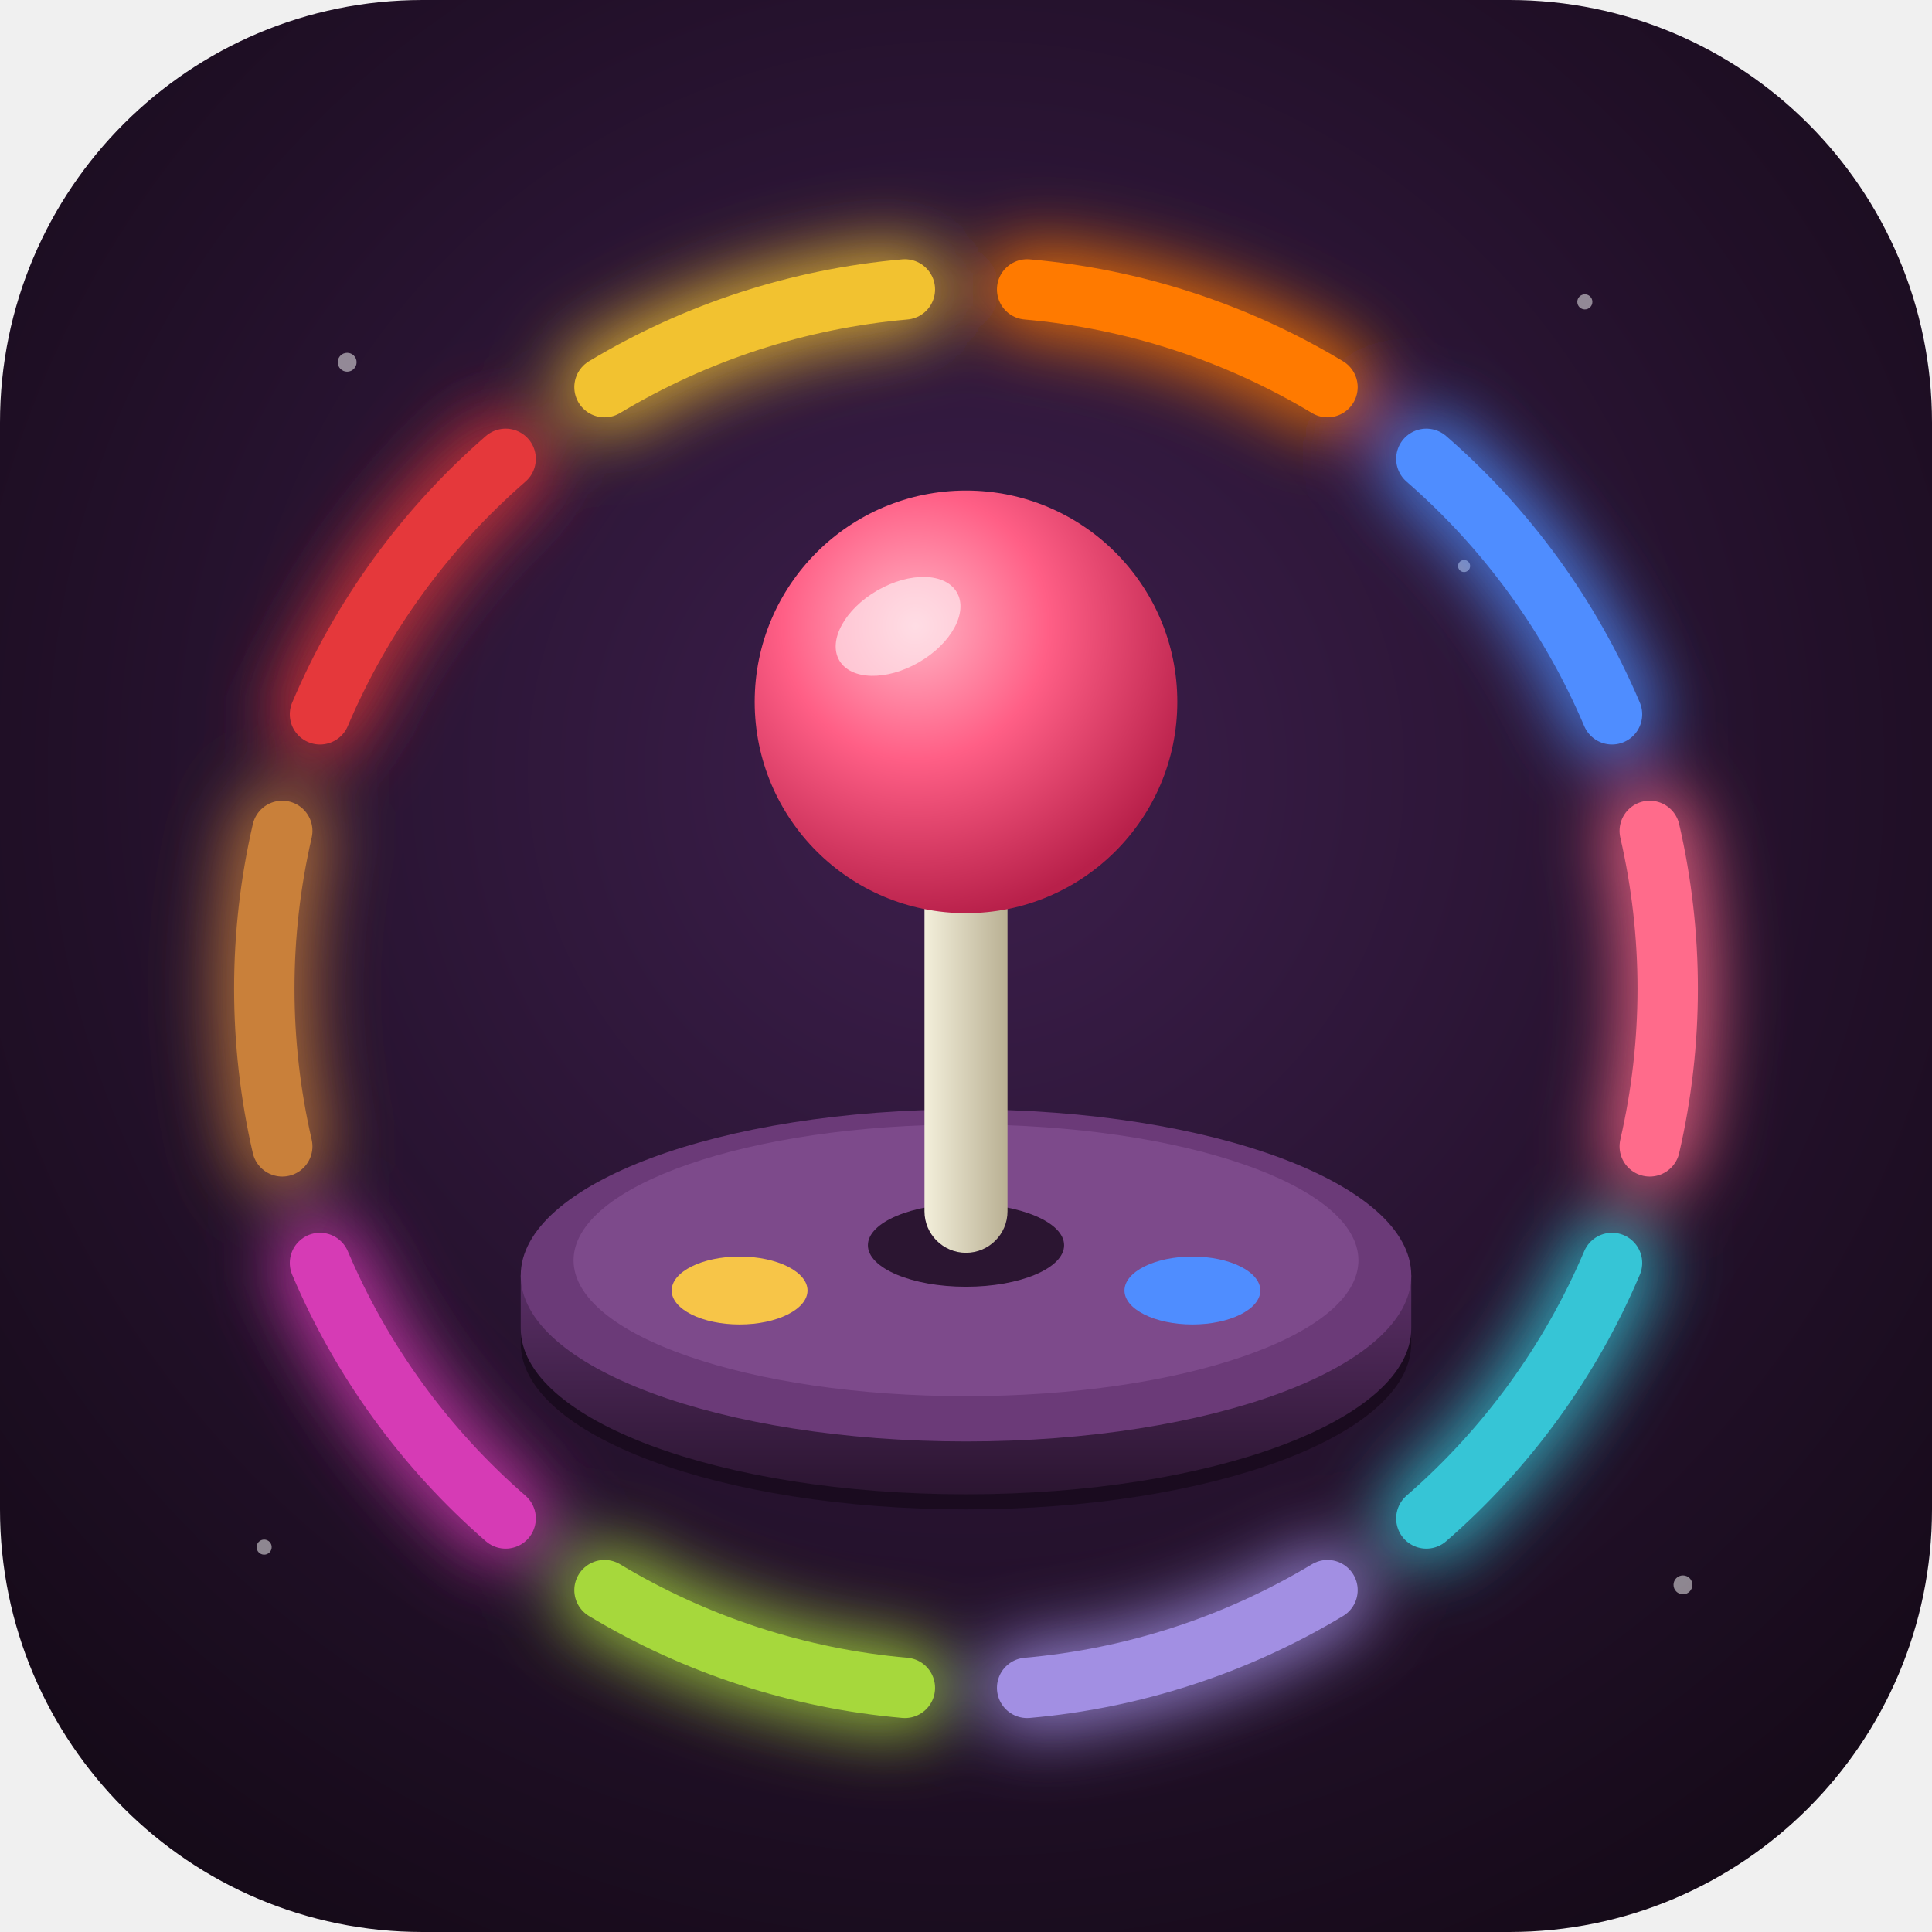
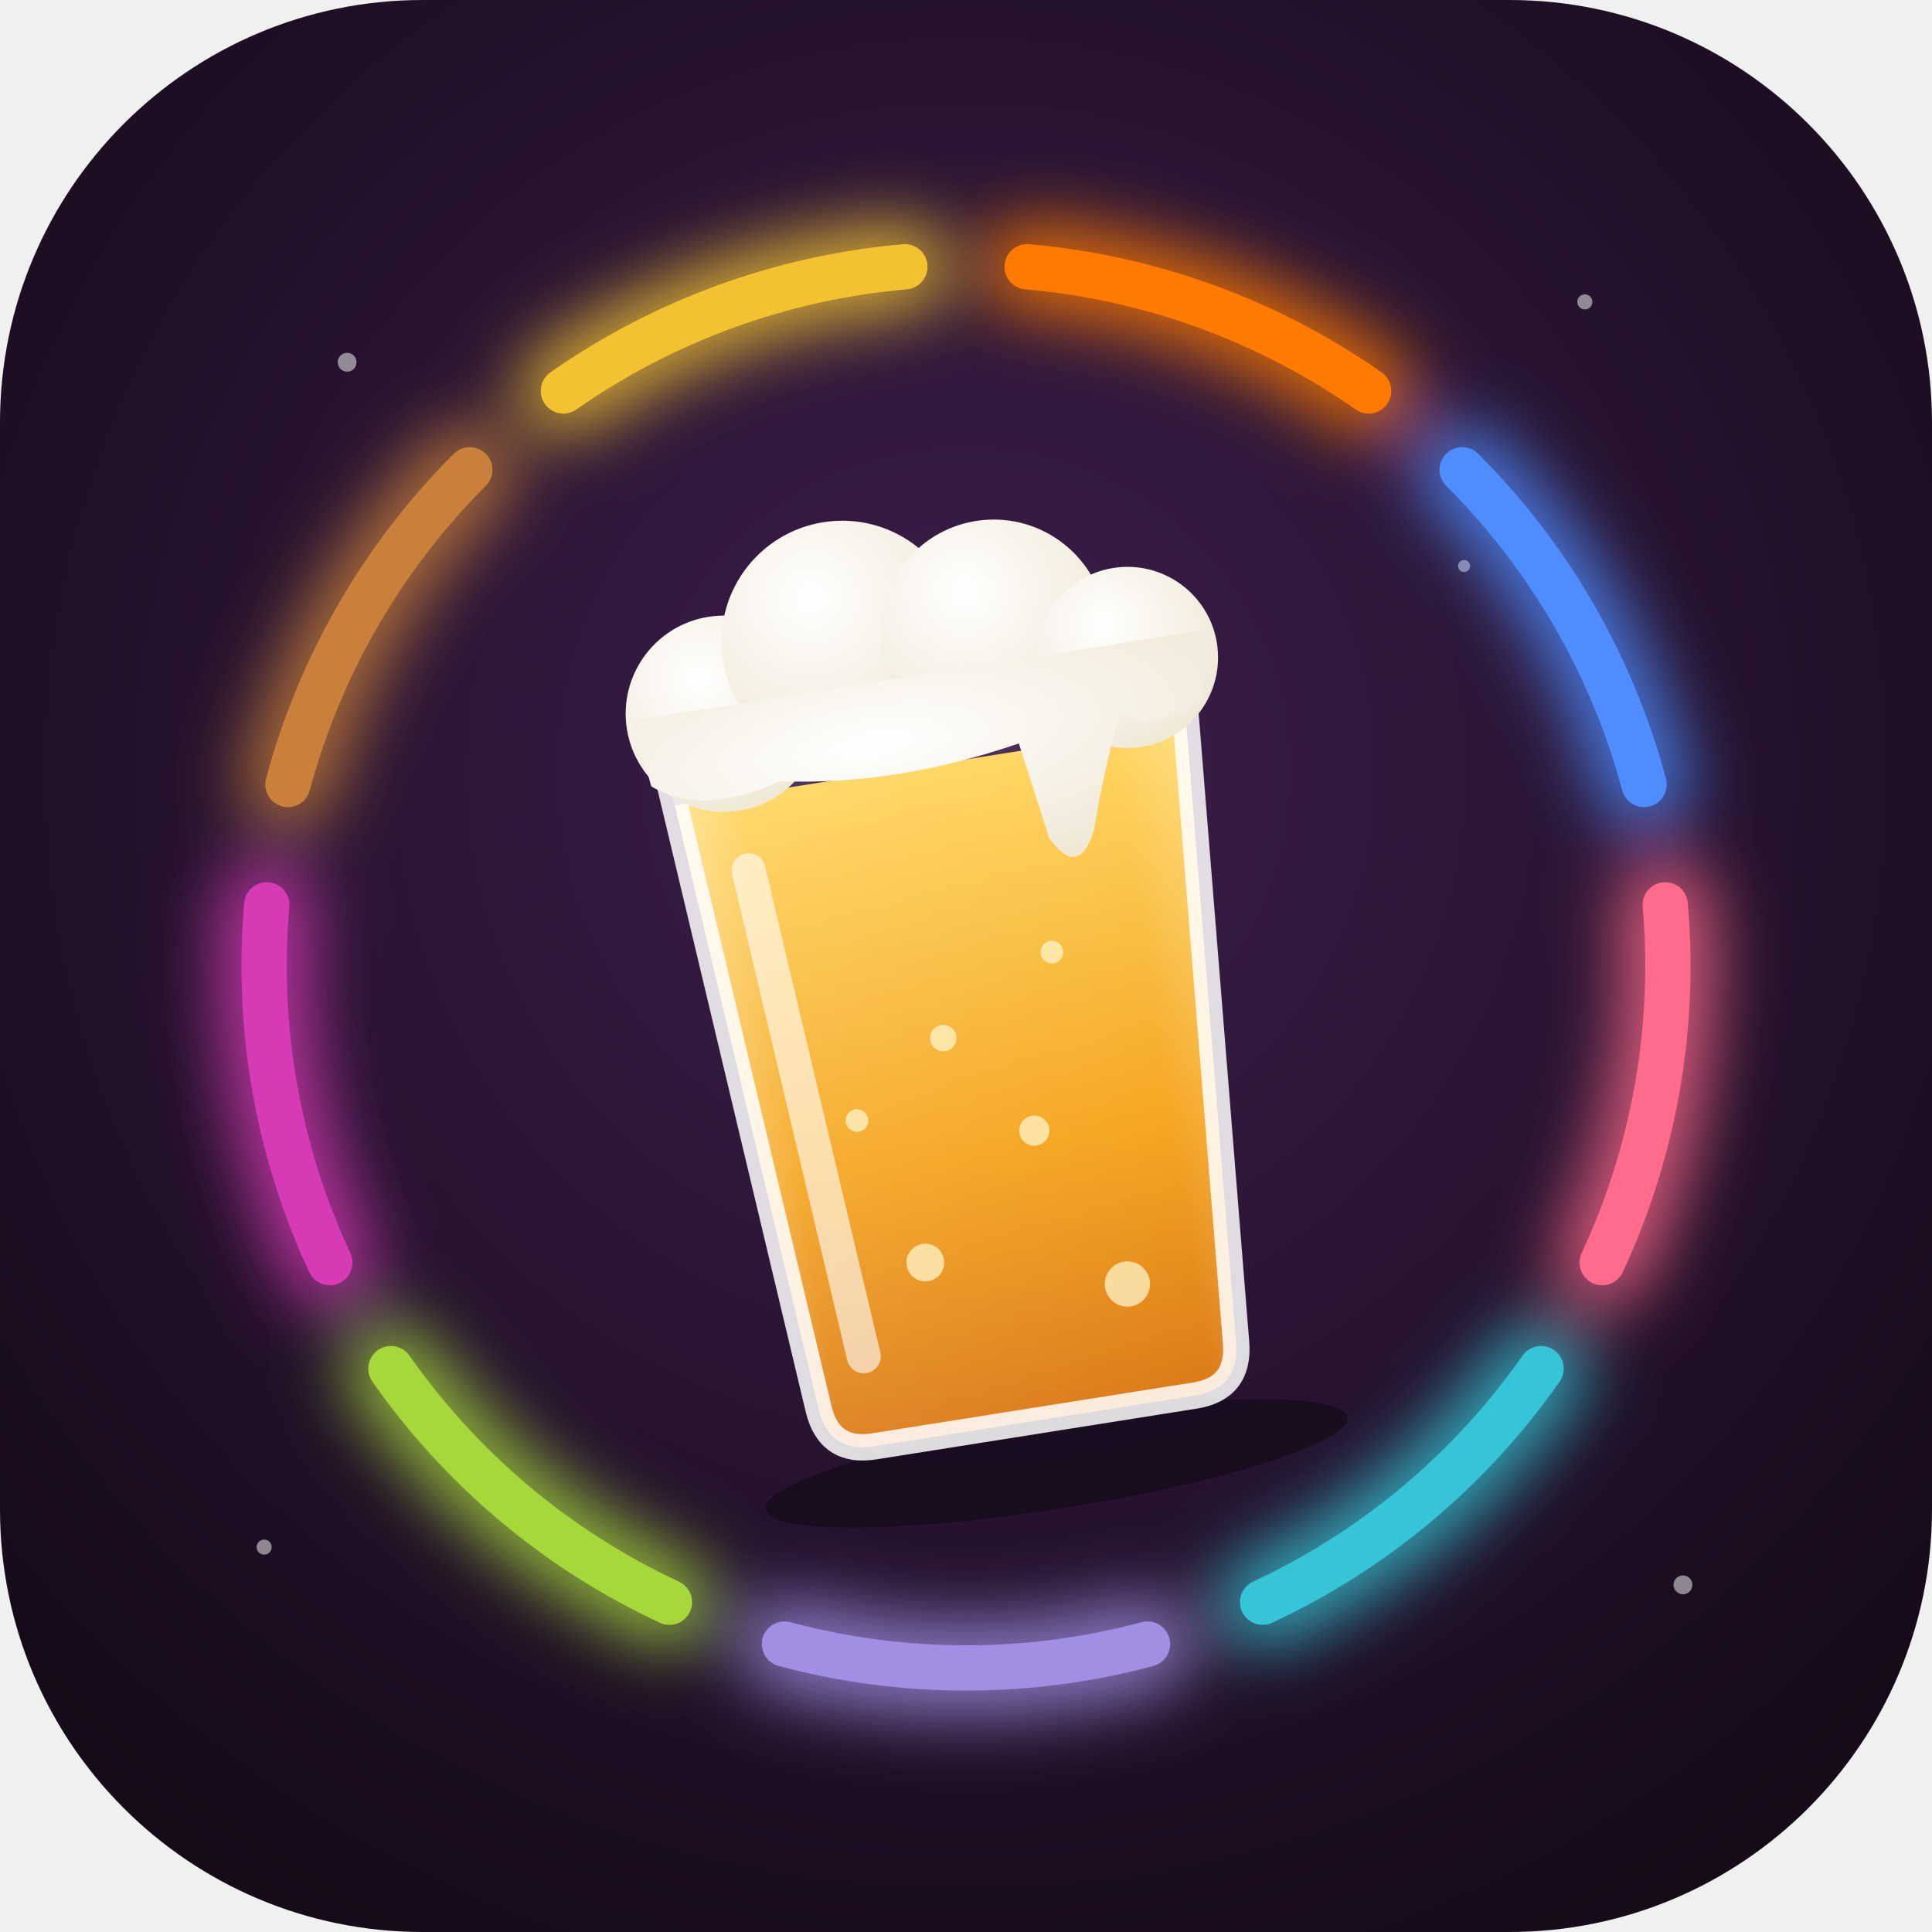
<svg xmlns="http://www.w3.org/2000/svg" viewBox="0 0 512 512">
  <defs>
    <radialGradient id="nacht" cx="50%" cy="40%" r="75%">
      <stop offset="0" stop-color="#3d1f4d" />
      <stop offset=".6" stop-color="#221029" />
      <stop offset="1" stop-color="#120914" />
    </radialGradient>
-     <radialGradient id="bal" cx="38%" cy="32%" r="70%">
-       <stop offset="0" stop-color="#ffb3c4" />
-       <stop offset=".45" stop-color="#ff5f86" />
-       <stop offset="1" stop-color="#b8204a" />
+     <linearGradient id="bier" x1="0" y1="0" x2="0" y2="1">
+       <stop offset="0" stop-color="#ffd45a" />
+       <stop offset=".55" stop-color="#f4a116" />
+       <stop offset="1" stop-color="#d4690a" />
+     </linearGradient>
+     <linearGradient id="glas" x1="0" y1="0" x2="1" y2="0">
+       <stop offset="0" stop-color="#fff" stop-opacity=".55" />
+       <stop offset=".18" stop-color="#fff" stop-opacity=".12" />
+       <stop offset=".8" stop-color="#fff" stop-opacity=".05" />
+       <stop offset="1" stop-color="#fff" stop-opacity=".35" />
+     </linearGradient>
+     <radialGradient id="schuim" cx="40%" cy="30%" r="80%">
+       <stop offset="0" stop-color="#ffffff" />
+       <stop offset="1" stop-color="#efe6d2" />
    </radialGradient>
-     <linearGradient id="stok" x1="0" y1="0" x2="1" y2="0">
-       <stop offset="0" stop-color="#f3efdb" />
-       <stop offset="1" stop-color="#b9b093" />
-     </linearGradient>
-     <linearGradient id="voet" x1="0" y1="0" x2="0" y2="1">
-       <stop offset="0" stop-color="#5a2f66" />
-       <stop offset="1" stop-color="#2b1531" />
-     </linearGradient>
    <filter id="gloed" x="-20%" y="-20%" width="140%" height="140%">
      <feGaussianBlur stdDeviation="9" />
    </filter>
+     <clipPath id="binnen">
+       <path d="M-70 -78 L70 -78 L56 104 Q55 116 43 116 L-43 116 Q-55 116 -56 104 Z" />
+     </clipPath>
  </defs>
  <rect width="512" height="512" rx="112" fill="url(#nacht)" />
  <g fill="#fff" opacity=".5">
    <circle cx="92" cy="96" r="2.5" />
    <circle cx="420" cy="80" r="2" />
    <circle cx="446" cy="420" r="2.5" />
    <circle cx="70" cy="410" r="2" />
    <circle cx="388" cy="150" r="1.6" />
  </g>
  <g fill="none" stroke-width="24" stroke-linecap="round" filter="url(#gloed)" opacity=".85">
-     <path d="M272.2 76.7A186 186 0 0 1 351.8 102.6" stroke="#ff7a00" />
-     <path d="M378.0 121.6A186 186 0 0 1 427.2 189.3" stroke="#4f8dff" />
-     <path d="M437.2 220.2A186 186 0 0 1 437.2 303.8" stroke="#ff6b8b" />
-     <path d="M427.2 334.7A186 186 0 0 1 378.0 402.4" stroke="#36c5d6" />
-     <path d="M351.8 421.4A186 186 0 0 1 272.2 447.3" stroke="#a28fe3" />
-     <path d="M239.8 447.3A186 186 0 0 1 160.2 421.4" stroke="#a6d83c" />
-     <path d="M134.0 402.4A186 186 0 0 1 84.8 334.7" stroke="#d63bb5" />
-     <path d="M74.8 303.8A186 186 0 0 1 74.8 220.2" stroke="#c9803a" />
-     <path d="M84.8 189.3A186 186 0 0 1 134.0 121.6" stroke="#e5383b" />
-     <path d="M160.2 102.6A186 186 0 0 1 239.8 76.7" stroke="#f2c230" />
+     <path d="M272.2 70.7A186 186 0 0 1 362.7 103.6" stroke="#ff7a00" />
+     <path d="M387.5 124.5A186 186 0 0 1 435.7 207.9" stroke="#4f8dff" />
+     <path d="M441.3 239.8A186 186 0 0 1 424.6 334.6" stroke="#ff6b8b" />
+     <path d="M408.4 362.7A186 186 0 0 1 334.6 424.6" stroke="#36c5d6" />
+     <path d="M304.1 435.7A186 186 0 0 1 207.9 435.7" stroke="#a28fe3" />
+     <path d="M177.4 424.6A186 186 0 0 1 103.6 362.7" stroke="#a6d83c" />
+     <path d="M87.4 334.6A186 186 0 0 1 70.7 239.8" stroke="#d63bb5" />
+     <path d="M76.3 207.9A186 186 0 0 1 124.5 124.5" stroke="#c9803a" />
+     <path d="M149.3 103.6A186 186 0 0 1 239.8 70.7" stroke="#f2c230" />
  </g>
-   <g fill="none" stroke-width="16" stroke-linecap="round">
-     <path d="M272.2 76.7A186 186 0 0 1 351.8 102.6" stroke="#ff7a00" />
-     <path d="M378.0 121.6A186 186 0 0 1 427.2 189.3" stroke="#4f8dff" />
-     <path d="M437.2 220.2A186 186 0 0 1 437.2 303.8" stroke="#ff6b8b" />
-     <path d="M427.2 334.7A186 186 0 0 1 378.0 402.4" stroke="#36c5d6" />
-     <path d="M351.8 421.4A186 186 0 0 1 272.2 447.3" stroke="#a28fe3" />
-     <path d="M239.8 447.3A186 186 0 0 1 160.2 421.4" stroke="#a6d83c" />
-     <path d="M134.0 402.4A186 186 0 0 1 84.8 334.7" stroke="#d63bb5" />
-     <path d="M74.8 303.8A186 186 0 0 1 74.8 220.2" stroke="#c9803a" />
-     <path d="M84.8 189.3A186 186 0 0 1 134.0 121.6" stroke="#e5383b" />
-     <path d="M160.2 102.6A186 186 0 0 1 239.8 76.7" stroke="#f2c230" />
+   <g fill="none" stroke-width="12" stroke-linecap="round">
+     <path d="M272.2 70.7A186 186 0 0 1 362.7 103.6" stroke="#ff7a00" />
+     <path d="M387.5 124.5A186 186 0 0 1 435.7 207.9" stroke="#4f8dff" />
+     <path d="M441.3 239.8A186 186 0 0 1 424.6 334.6" stroke="#ff6b8b" />
+     <path d="M408.4 362.7A186 186 0 0 1 334.6 424.6" stroke="#36c5d6" />
+     <path d="M304.1 435.7A186 186 0 0 1 207.9 435.7" stroke="#a28fe3" />
+     <path d="M177.4 424.6A186 186 0 0 1 103.6 362.7" stroke="#a6d83c" />
+     <path d="M87.4 334.6A186 186 0 0 1 70.7 239.8" stroke="#d63bb5" />
+     <path d="M76.3 207.9A186 186 0 0 1 124.5 124.5" stroke="#c9803a" />
+     <path d="M149.3 103.6A186 186 0 0 1 239.8 70.7" stroke="#f2c230" />
  </g>
-   <ellipse cx="256" cy="356" rx="118" ry="44" fill="#1a0b1f" />
-   <path d="M138 338 V352 A118 44 0 0 0 374 352 V338 Z" fill="url(#voet)" />
-   <ellipse cx="256" cy="338" rx="118" ry="44" fill="#6b3a78" />
-   <ellipse cx="256" cy="334" rx="104" ry="36" fill="#7d4a8b" />
-   <ellipse cx="196" cy="342" rx="18" ry="9" fill="#f7c548" />
-   <ellipse cx="316" cy="342" rx="18" ry="9" fill="#4f8dff" />
-   <ellipse cx="256" cy="330" rx="26" ry="11" fill="#2b1531" />
-   <rect x="245" y="196" width="22" height="136" rx="11" fill="url(#stok)" />
-   <circle cx="256" cy="186" r="56" fill="url(#bal)" />
-   <ellipse cx="238" cy="166" rx="18" ry="11" fill="#fff" opacity=".55" transform="rotate(-30 238 166)" />
+   <g transform="translate(256 262) rotate(-9)">
+     <ellipse cx="4" cy="128" rx="78" ry="12" fill="#000" opacity=".35" />
+     <g clip-path="url(#binnen)">
+       <rect x="-80" y="-60" width="160" height="190" fill="url(#bier)" />
+       <g fill="#fff3c4" opacity=".75">
+         <circle cx="-22" cy="70" r="5" />
+         <circle cx="12" cy="40" r="4" />
+         <circle cx="30" cy="84" r="6" />
+         <circle cx="-8" cy="12" r="3.5" />
+         <circle cx="24" cy="-6" r="3" />
+         <circle cx="-34" cy="30" r="3" />
+       </g>
+       <rect x="-80" y="-80" width="160" height="200" fill="url(#glas)" />
+     </g>
+     <path d="M-70 -78 L70 -78 L56 104 Q55 116 43 116 L-43 116 Q-55 116 -56 104 Z" fill="none" stroke="#fff" stroke-opacity=".85" stroke-width="7" stroke-linejoin="round" />
+     <path d="M-52 -40 L-42 92" stroke="#fff" stroke-opacity=".6" stroke-width="9" stroke-linecap="round" />
+     <g fill="url(#schuim)">
+       <circle cx="-52" cy="-82" r="26" />
+       <circle cx="-18" cy="-96" r="32" />
+       <circle cx="22" cy="-92" r="30" />
+       <circle cx="56" cy="-80" r="24" />
+       <path d="M-76 -84 L78 -84 L74 -66 Q60 -58 52 -66 Q46 -54 40 -36 Q34 -24 28 -36 L24 -62 Q-10 -56 -40 -62 Q-62 -56 -74 -66 Z" />
+     </g>
+   </g>
</svg>
